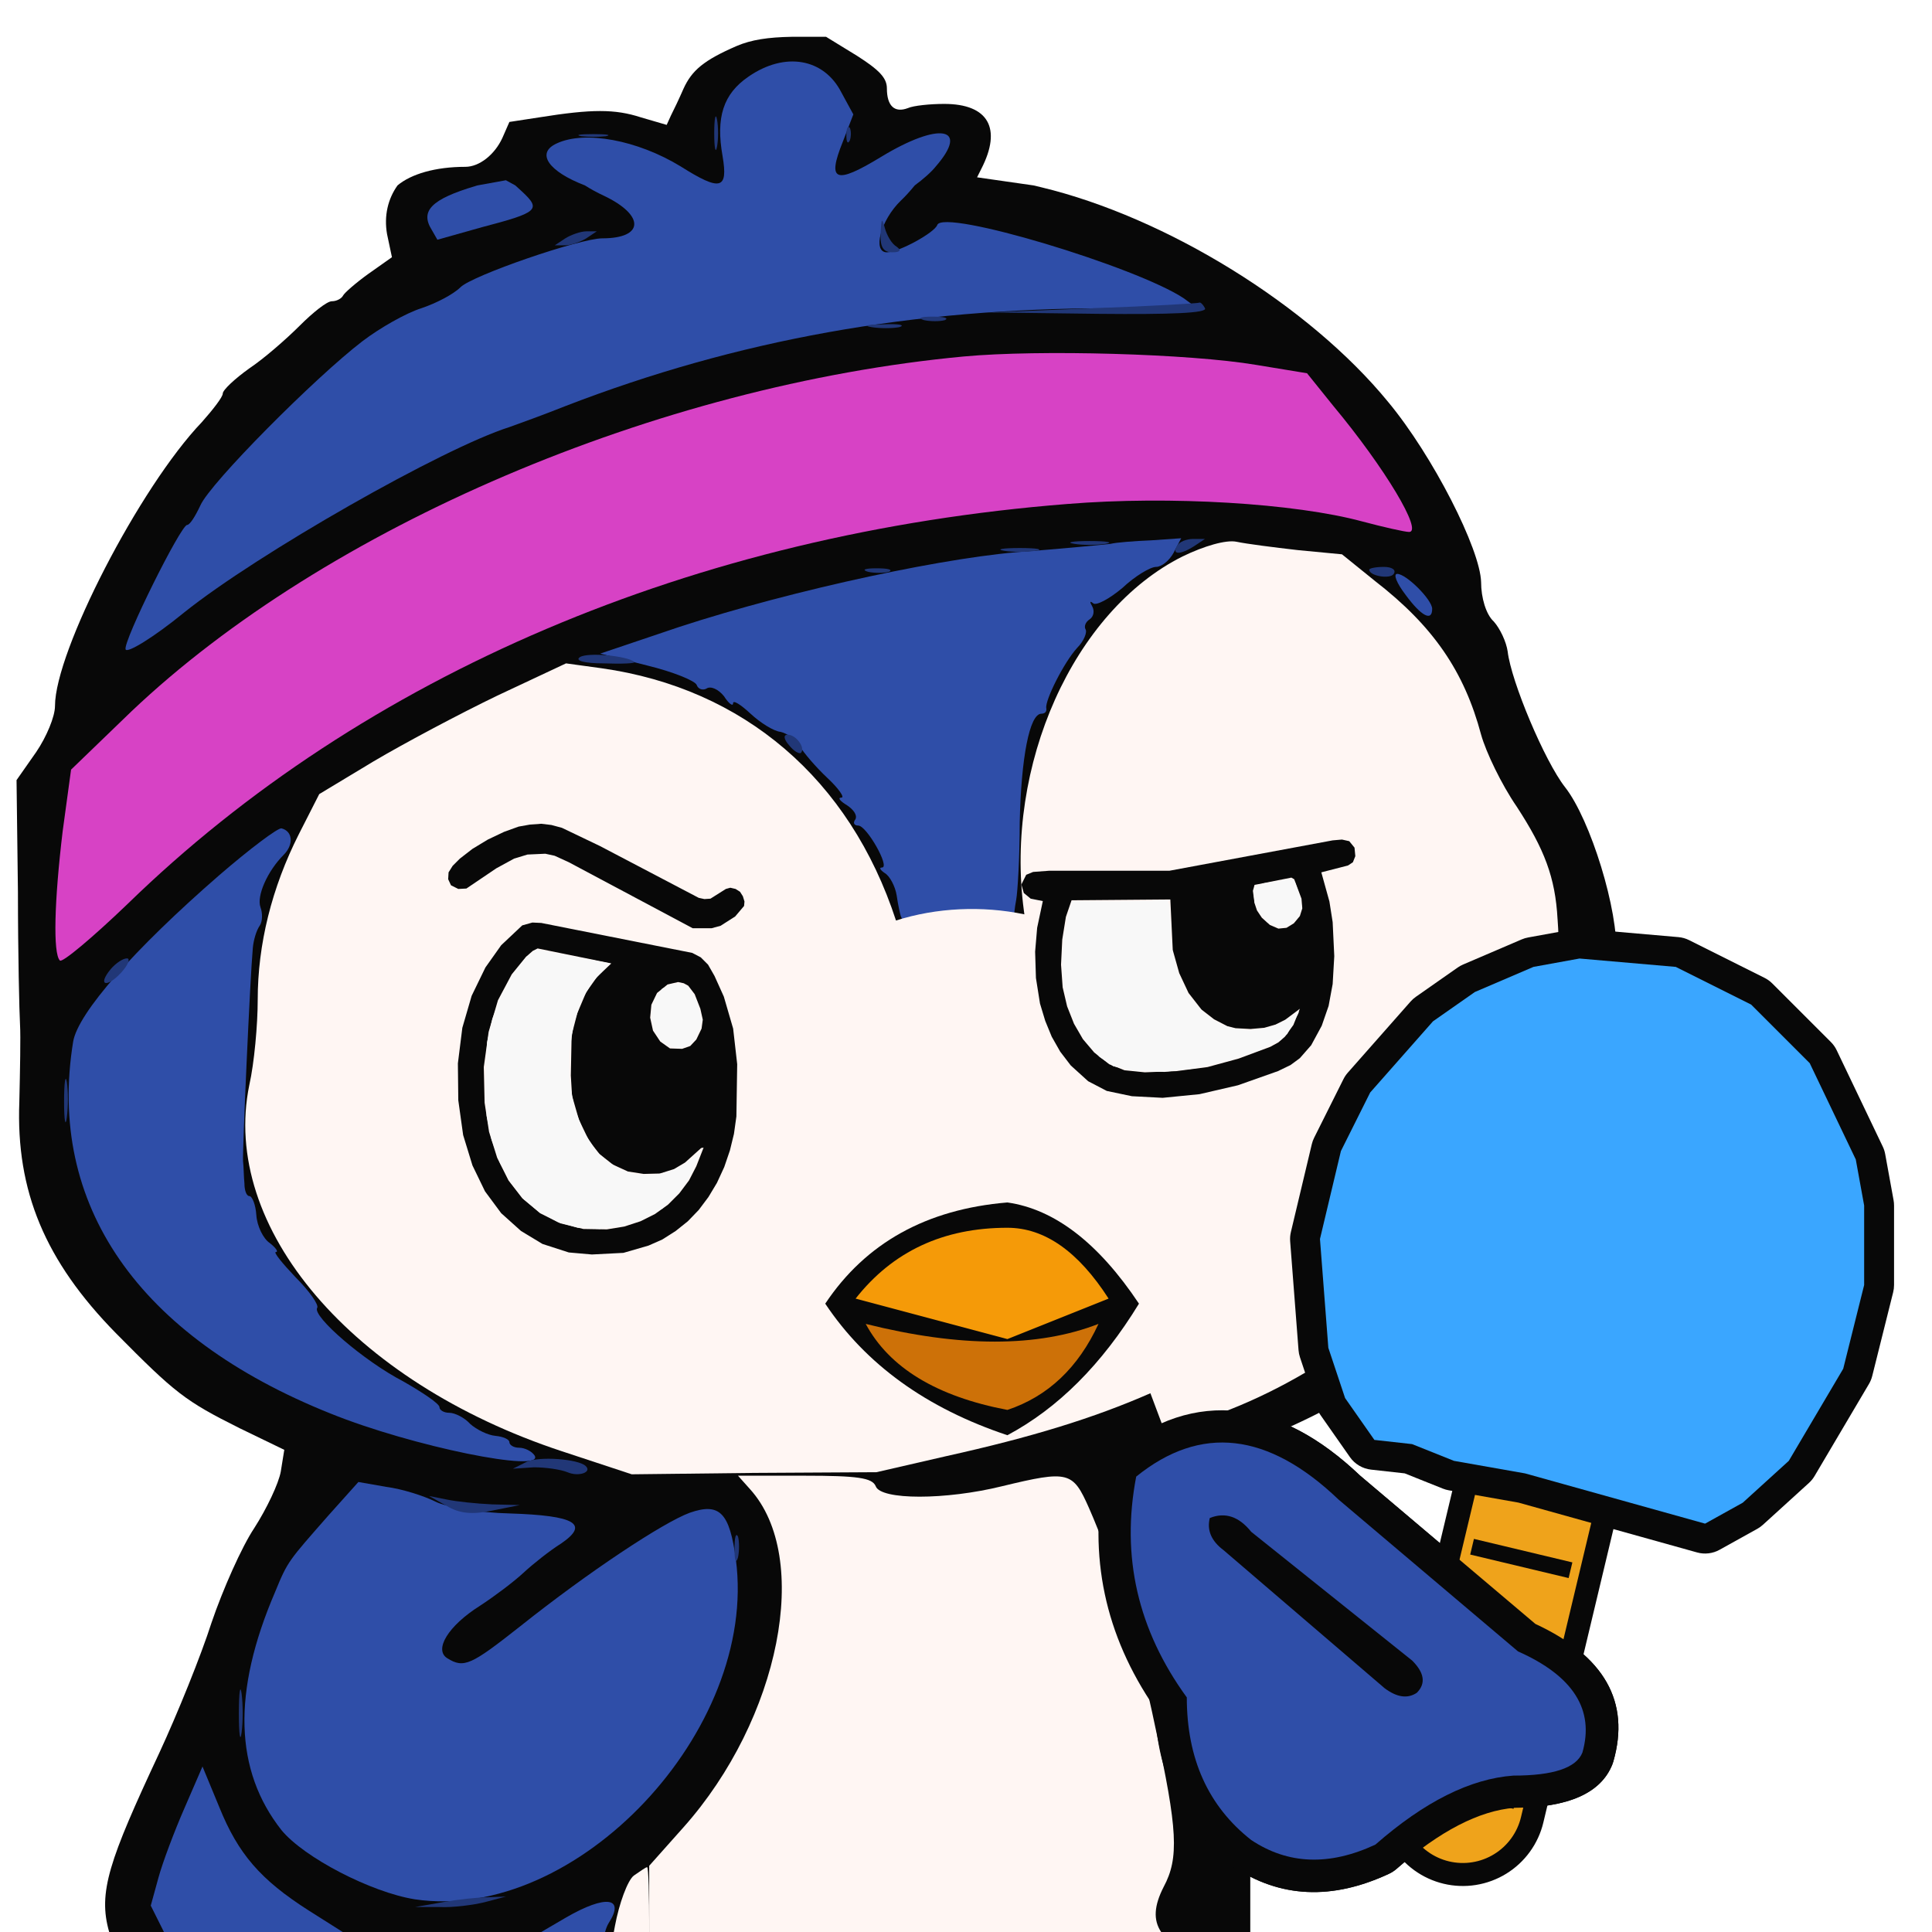
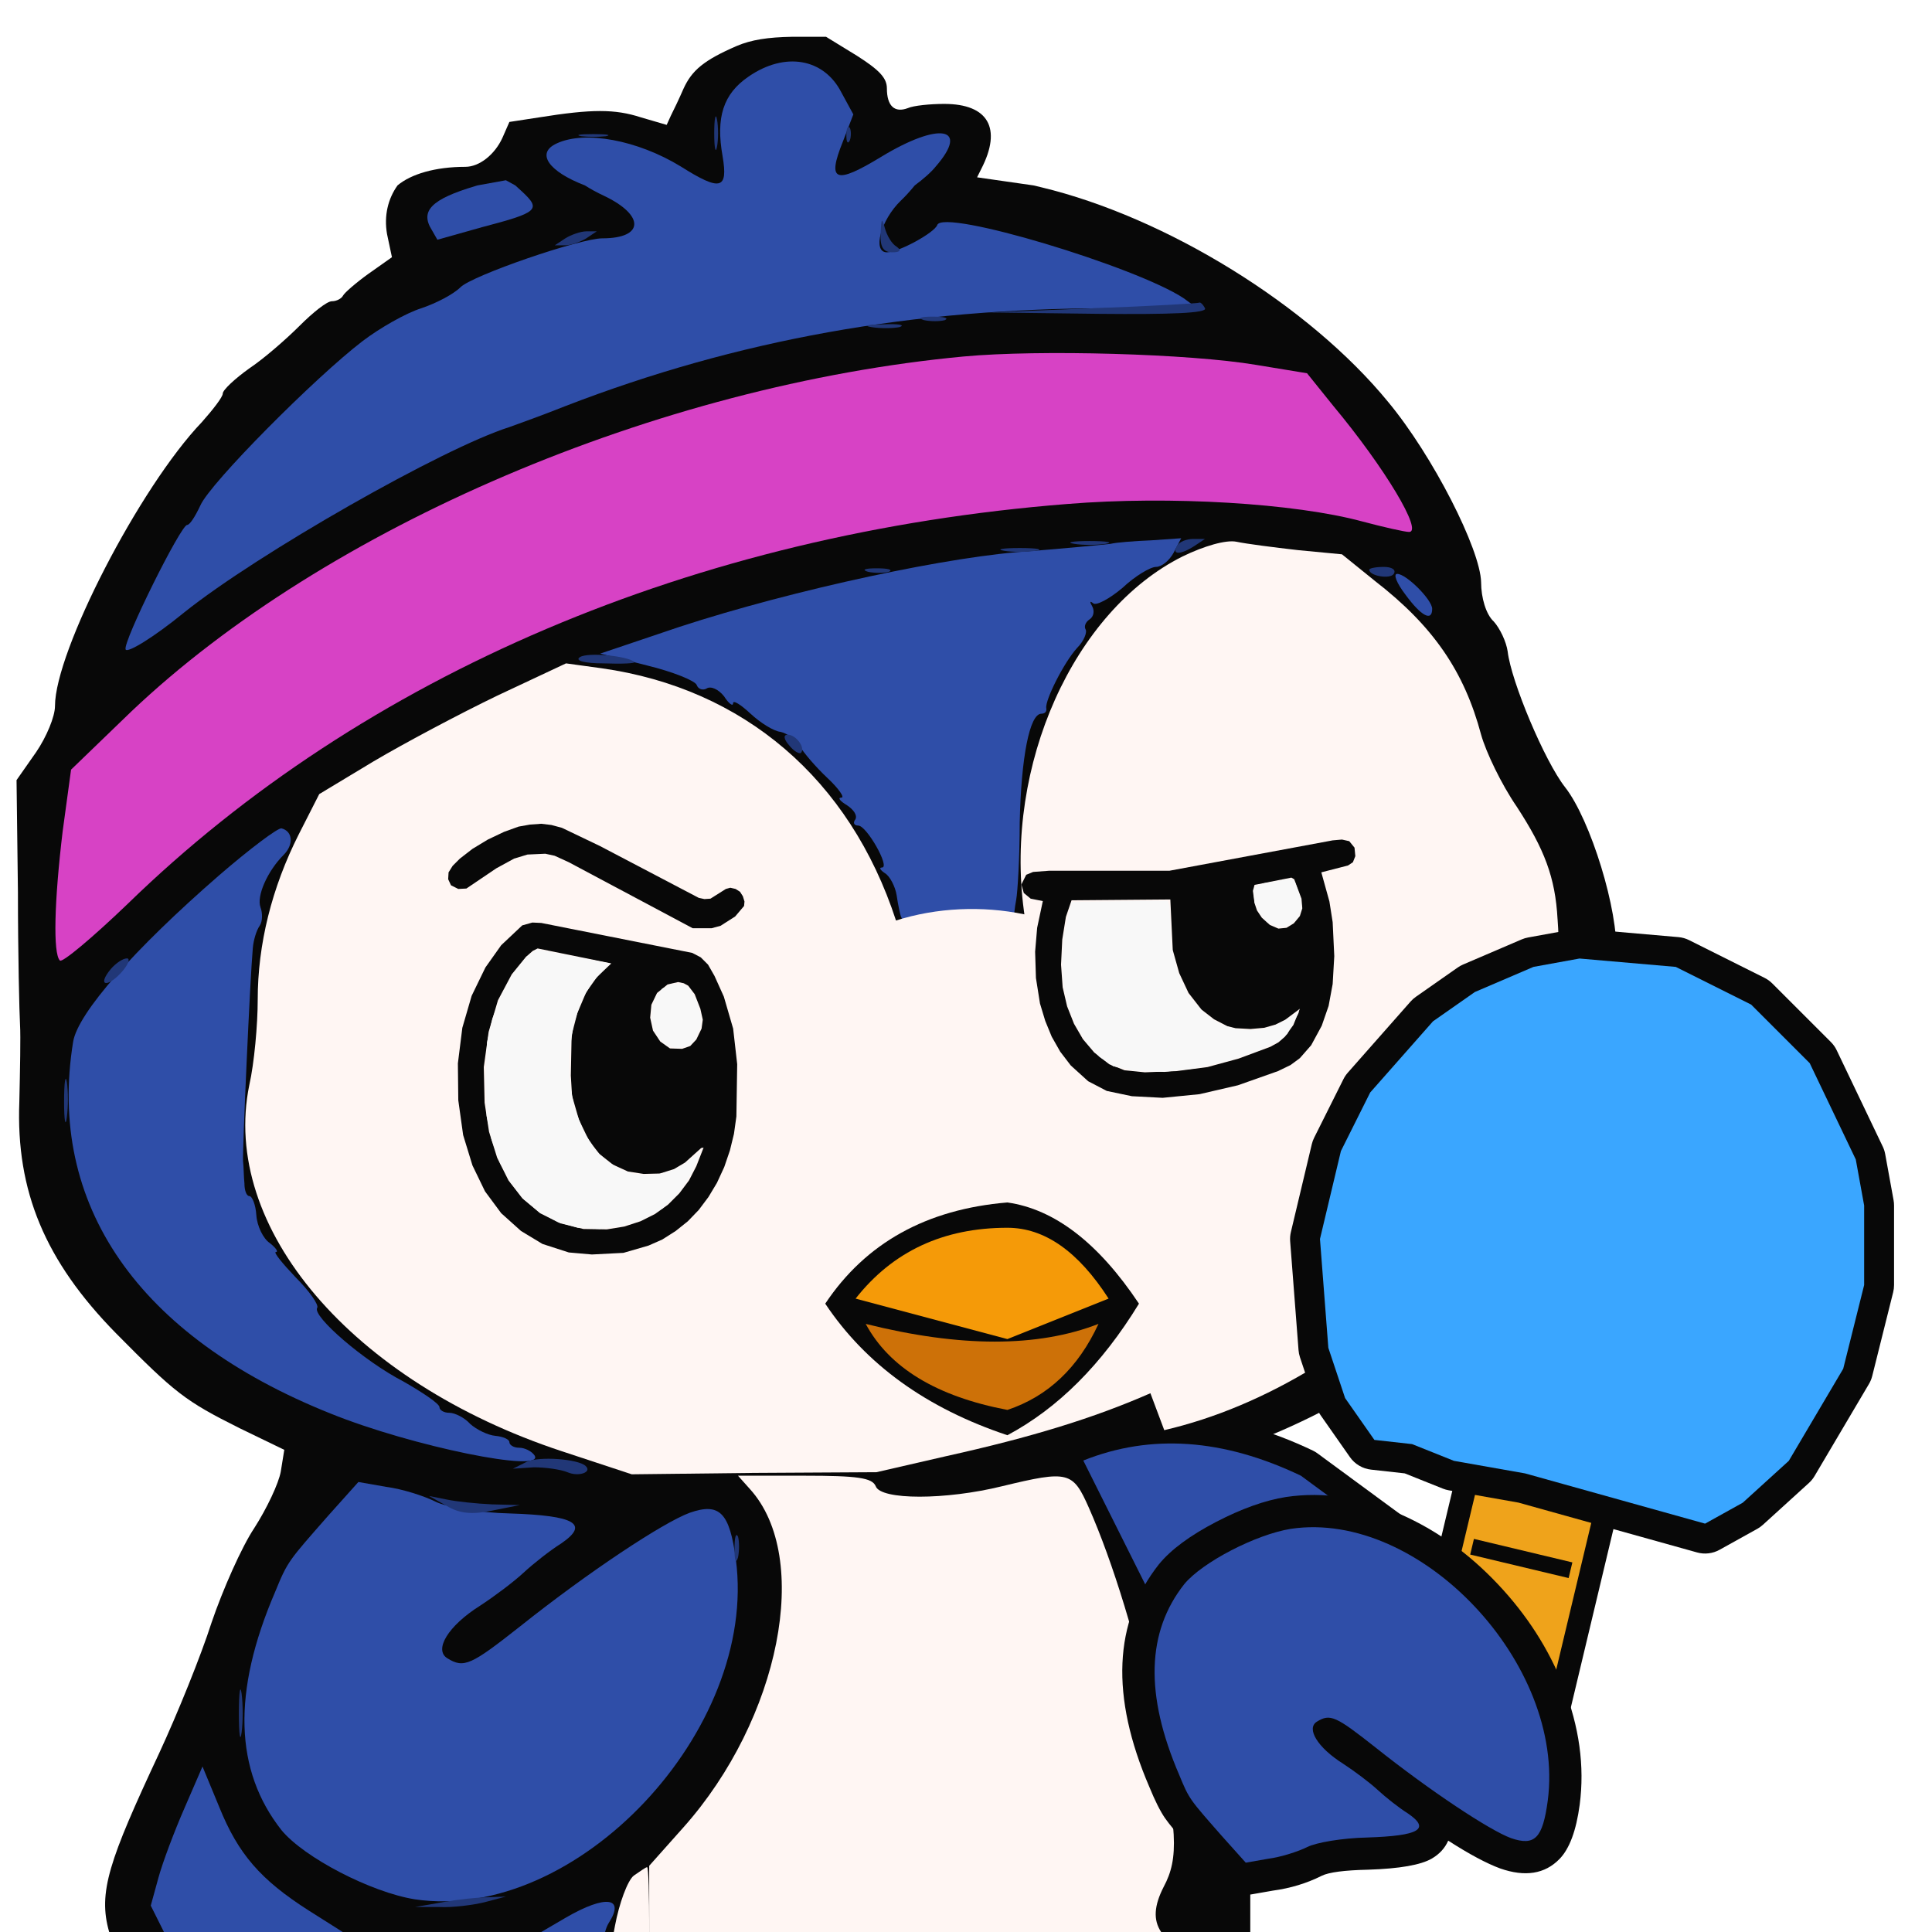
<svg xmlns="http://www.w3.org/2000/svg" viewBox="0 0 420 420" aria-hidden="true" class="sthings" data-character="pip">
  <g data-pip-part="body">
    <path fill="#080808" fill-rule="evenodd" d="M160.128 10.006C163.32 8.638 166.967 8.091 172.135 8H179.58L186.267 12.103C191.13 15.203 192.802 16.936 192.802 19.215C192.802 23.045 194.474 24.595 197.362 23.501C198.577 22.954 202.225 22.589 205.264 22.589C214.839 22.589 217.878 27.878 213.32 36.723L212.408 38.547L224.663 40.305L226.389 40.718C253.592 47.253 284.595 66.401 301.767 87.373C311.495 99.076 321.828 119.44 321.98 126.582C321.98 129.926 323.045 133.573 324.716 135.093C326.084 136.613 327.451 139.501 327.755 141.628C328.515 148.163 335.81 165.488 340.217 171.11C345.764 178.157 351.902 198.068 351.339 207.505H271.8V420.0H23.735C21.258 411.385 23.707 404.441 34.598 381.139C38.549 372.628 43.716 359.863 45.996 352.719C48.427 345.577 52.53 336.306 55.266 332.203C58.002 327.947 60.586 322.477 61.041 319.893L61.801 315.182L52.075 310.471C40.221 304.544 38.093 302.872 25.176 289.803C9.826 274.15 3.443 258.952 4.203 239.5C4.355 232.813 4.508 225.214 4.355 222.782C4.203 220.198 3.899 207.281 3.899 193.907L3.596 169.591L7.851 163.513C10.13 160.169 11.954 155.762 11.954 153.482C11.954 141.628 30.342 105.915 43.868 91.781C46.3 89.045 48.427 86.309 48.427 85.55C48.427 84.79 51.011 82.358 54.202 80.079C57.395 77.951 62.258 73.696 65.145 70.808C68.033 67.921 71.072 65.49 72.136 65.49C73.199 65.49 74.263 64.881 74.567 64.273C74.871 63.666 77.302 61.538 80.038 59.563L85.205 55.915L84.141 50.9C83.444 46.908 84.333 43.233 86.42 40.305C89.34 37.848 94.605 36.267 101.162 36.267C104.202 36.267 107.546 33.623 109.217 29.975L110.737 26.51L117.272 25.507C128.67 23.684 133.685 23.684 139.308 25.507L144.93 27.149L145.842 25.142C146.451 23.957 147.666 21.404 148.578 19.306C150.402 15.294 152.986 13.106 160.128 10.006Z" />
    <path fill="#080808" fill-rule="evenodd" d="M326.8 192.105 351.338 207.505Q350.89 221.805 349.9 238.305Q347.7 269.105 314.7 288.905Q286.1 312.005 252.0 319.705L248.7 305.405Q290.5 294.405 308.1 271.305Q331.2 246.005 326.8 219.605Z" />
    <path fill="#2f4ea8" fill-rule="evenodd" d="M162.712 16.662C170.614 11.191 179.125 12.65 182.924 20.127L185.508 24.869L183.228 30.796C179.733 39.458 181.557 40.188 191.587 34.079C204.201 26.419 210.887 27.605 203.44 36.175C202.47 37.399 200.691 38.958 198.86 40.305C197.826 41.573 196.774 42.727 195.842 43.605C191.435 47.86 189.611 54.851 192.802 54.851C195.386 54.851 203.137 50.596 203.745 48.925C204.961 45.277 247.21 58.043 257.391 64.881L260.279 67.009H241.13C198.426 67.009 160.28 73.847 122.895 88.285C118.336 90.109 112.864 92.084 110.737 92.844C96.299 97.404 56.026 120.352 40.07 133.118C33.383 138.589 27.608 142.084 27.303 141.172C26.696 139.501 39.31 114.121 40.677 114.121C41.285 114.121 42.501 112.145 43.564 109.866C45.692 105.003 68.488 82.054 78.823 74.152C82.622 71.265 88.245 68.072 91.588 67.009C94.779 65.945 98.579 63.969 100.099 62.45C102.683 59.866 126.086 51.812 130.949 51.812C140.067 51.812 140.22 46.796 131.253 42.541C129.771 41.852 128.4 41.1 127.153 40.305C119.322 37.308 116.352 33.284 121.071 31.161C127.15 28.334 138.548 30.431 147.971 36.175C156.633 41.647 158.304 41.191 157.089 33.988C155.57 25.507 157.24 20.401 162.712 16.662Z" />
    <path fill="#2f4ea8" fill-rule="evenodd" d="M112.022 40.305 113.473 41.629C117.727 45.581 116.967 46.189 104.81 49.38L95.084 52.116L93.867 49.988C91.285 45.884 93.716 43.301 103.442 40.414L103.802 40.305L109.977 39.185Z" />
    <path fill="#2f4ea8" fill-rule="evenodd" d="M241.435 118.225C242.65 117.92 246.601 117.616 250.249 117.465L256.784 117.008L255.112 120.2C254.2 121.871 252.528 123.24 251.312 123.24C250.097 123.24 246.753 125.215 244.017 127.798C241.13 130.23 238.242 131.75 237.635 131.142C236.875 130.534 236.875 130.838 237.483 131.902C237.939 132.814 237.787 134.029 236.875 134.638C235.963 135.245 235.66 136.157 235.963 136.765C236.42 137.372 235.66 139.348 234.139 140.868C231.252 144.059 227.149 152.266 227.452 153.938C227.604 154.697 227.149 155.154 226.389 155.154C223.805 155.154 221.982 164.728 221.677 178.862C221.677 186.46 221.222 193.907 220.917 195.579C220.614 197.098 220.31 199.682 220.31 201.05C220.158 202.873 218.942 203.785 216.359 203.785C214.23 203.785 210.127 204.85 207.088 206.065C201.313 208.496 197.058 207.737 198.426 204.393C198.882 203.178 198.426 202.266 197.514 202.266C196.602 202.266 195.995 201.809 195.995 201.05C196.146 200.442 196.146 199.682 195.842 199.226C195.69 198.77 195.235 196.794 194.93 194.667C194.626 192.691 193.411 190.412 192.347 189.804C191.435 189.196 190.979 188.588 191.739 188.588C193.562 188.588 188.396 179.469 186.572 179.469C185.66 179.469 185.355 178.862 185.964 178.102C186.42 177.19 185.508 175.975 184.14 175.063C182.621 174.151 182.012 173.391 182.924 173.391C183.685 173.391 182.316 171.415 179.885 169.135C177.301 166.704 174.717 163.665 173.805 162.144C173.046 160.777 171.071 159.409 169.702 159.105C168.183 158.953 165.296 157.129 163.167 155.154C161.04 153.178 159.368 152.115 159.368 152.875C159.368 153.634 158.457 153.026 157.392 151.354C156.177 149.834 154.505 149.075 153.593 149.682C152.834 150.139 151.77 149.834 151.465 148.922C151.162 148.01 146.299 146.035 140.676 144.668L130.493 142.084L143.108 137.829C166.663 129.622 201.921 121.719 220.917 120.047C230.948 119.288 240.218 118.376 241.435 118.225Z" />
    <path fill="#2f4ea8" fill-rule="evenodd" d="M305.567 129.318C303.591 126.734 302.832 124.759 303.743 124.759C305.72 124.759 311.342 130.382 311.342 132.357C311.342 135.245 308.911 133.878 305.567 129.318Z" />
    <path fill="#2f4ea8" fill-rule="evenodd" d="M47.667 190.259C54.354 184.484 60.434 179.926 61.193 180.078C63.625 180.685 63.929 183.572 61.649 185.853C58.154 189.347 55.723 194.819 56.634 197.251C57.09 198.466 57.09 200.29 56.483 201.202C55.723 202.266 55.114 204.393 54.963 206.065C54.354 212.752 52.683 250.29 52.835 252.417C52.987 253.632 52.987 255.913 53.139 257.28C53.139 258.8 53.595 260.016 54.202 260.016C54.811 260.016 55.571 261.84 55.723 264.119C55.874 266.551 57.242 269.285 58.61 270.197C59.977 271.262 60.586 272.173 59.977 272.173C59.37 272.173 61.346 274.605 64.233 277.644C67.273 280.684 69.4 283.723 68.945 284.331C67.88 286.155 79.126 295.881 87.637 300.289C91.892 302.72 95.539 305.152 95.539 305.912C95.539 306.519 96.451 307.128 97.667 307.128C98.883 307.128 101.011 308.191 102.226 309.559C103.595 310.775 106.026 311.991 107.698 312.143C109.37 312.294 110.737 312.903 110.737 313.51C110.737 314.118 111.649 314.726 112.864 314.726C114.08 314.726 115.6 315.485 116.208 316.397C118.639 320.35 89.461 314.422 71.832 307.279C30.039 290.563 10.13 261.84 15.905 226.429C16.97 220.198 29.127 206.369 47.667 190.259Z" />
-     <path fill="#080808" fill-rule="evenodd" d="M242.596 315.559Q255.376 305.214 269.291 306.794Q282.555 308.302 295.681 320.791L333.781 353.028Q356.288 363.474 350.73 382.923Q350.633 383.267 350.5 383.6Q346.768 392.928 329.273 392.999Q317.704 393.935 303.61 406.268Q302.861 406.923 301.96 407.343Q283.393 416.008 268.117 405.824Q267.889 405.673 267.675 405.504Q251.822 393.048 251.041 371.281Q234.761 347.577 240.126 319.678Q240.36 318.462 240.997 317.401Q241.634 316.338 242.596 315.559Z" />
-     <path fill="#2f4ea8" fill-rule="evenodd" d="M247.001 321Q268 304 291 326L330 359Q348 367 344 381Q342 386 329.0 386Q315 387 299 401.001Q284 408 272 400Q258 389 258 369Q242 347 247.001 321Z" />
+     <path fill="#080808" fill-rule="evenodd" d="M233.253 311.887Q257.717 302.103 285.41 315.347Q285.925 315.593 286.384 315.931L323.784 343.431Q324.264 343.784 324.666 344.224Q325.067 344.664 325.377 345.173Q325.685 345.684 325.888 346.244Q326.091 346.804 326.181 347.393Q326.271 347.982 326.243 348.577Q326.217 349.172 326.075 349.75Q325.932 350.329 325.68 350.869Q325.427 351.409 325.074 351.889Q324.857 352.185 324.605 352.452Q306.216 371.991 283.164 381.295Q274.377 385.931 266.662 381.644Q260.033 377.961 255.407 367.569L244.585 349.173Q244.48 348.995 244.389 348.811L230.089 320.211Q229.822 319.678 229.665 319.103Q229.507 318.528 229.465 317.934Q229.423 317.339 229.497 316.748Q229.572 316.158 229.76 315.592Q229.949 315.027 230.244 314.509Q230.539 313.992 230.93 313.541Q231.32 313.091 231.791 312.726Q232.262 312.36 232.794 312.094Q233.02 311.981 233.253 311.887Z" />
+     <path fill="#2f4ea8" fill-rule="evenodd" d="M235.5 317.505Q257.5 308.705 282.8 320.805L320.2 348.305Q302.6 367.005 280.6 375.805Q276.341 378.128 272.627 377.453Q265.79 376.21 260.8 364.805L249.8 346.105Z" />
    <path fill="#2f4ea8" fill-rule="evenodd" d="M71.376 329.468 77.911 322.172 83.989 323.237C87.485 323.693 92.196 325.213 94.627 326.428C97.059 327.644 104.05 328.859 110.889 329.012C125.023 329.468 128.214 331.291 121.983 335.546C119.551 337.066 115.904 339.954 113.776 341.929C111.649 343.905 107.393 347.096 104.354 349.072C97.363 353.479 94.324 358.646 97.211 360.47C100.859 362.75 102.378 361.99 113.168 353.479C128.062 341.626 144.171 330.988 149.946 328.859C156.48 326.58 158.609 328.859 159.976 339.042C164.839 376.123 125.326 418.068 90.221 412.901C80.646 411.381 66.057 403.782 61.193 397.856C51.011 384.938 50.403 367.917 59.826 346.032C62.561 339.346 62.713 339.346 71.376 329.468Z" />
    <path fill="#2f4ea8" fill-rule="evenodd" d="M40.07 393.144 44.021 384.026 47.667 392.841C51.771 403.022 56.634 408.646 67.121 415.332L74.498 420.0H35.64L32.774 414.269L34.446 408.19C35.358 404.846 37.941 398.007 40.07 393.144Z" />
    <path fill="#2f4ea8" fill-rule="evenodd" d="M123.047 416.853C131.71 411.838 135.964 412.445 132.317 418.068C131.991 418.611 131.724 419.29 131.542 420.0H117.666Z" />
    <path fill="#213777" fill-rule="evenodd" d="M155.265 28.972C155.265 25.689 155.57 24.413 155.873 25.963C156.177 27.605 156.177 30.34 155.873 31.89C155.57 33.531 155.265 32.255 155.265 28.972Z" />
    <path fill="#213777" fill-rule="evenodd" d="M183.988 29.428C183.988 27.878 184.292 27.24 184.748 27.787C185.052 28.425 185.052 29.701 184.748 30.523C184.292 31.434 183.988 30.887 183.988 29.428Z" />
    <path fill="#213777" fill-rule="evenodd" d="M126.39 29.61C124.871 29.337 126.086 29.154 128.974 29.154C131.861 29.154 133.077 29.337 131.71 29.61C130.189 29.793 127.758 29.793 126.39 29.61Z" />
    <path fill="#213777" fill-rule="evenodd" d="M191.435 50.596C191.587 47.404 191.739 47.253 192.347 49.532C192.802 51.204 193.866 53.028 194.93 53.635C195.995 54.395 195.69 54.851 194.018 54.851C192.042 54.851 191.283 53.788 191.435 50.596Z" />
    <path fill="#213777" fill-rule="evenodd" d="M122.895 51.812C124.111 51.052 126.238 50.292 127.454 50.292H129.734L127.454 51.812C126.238 52.571 124.111 53.331 122.895 53.331H120.615Z" />
    <path fill="#213777" fill-rule="evenodd" d="M237.635 67.009C250.249 66.553 260.583 65.945 260.735 65.793C260.887 65.641 261.495 66.097 261.951 67.009C262.559 68.072 254.504 68.377 238.851 68.225L214.839 67.921Z" />
    <path fill="#213777" fill-rule="evenodd" d="M200.858 69.593C199.337 69.137 200.249 68.832 202.68 68.832C205.264 68.832 206.328 69.137 205.416 69.593C204.352 69.896 202.225 69.896 200.858 69.593Z" />
    <path fill="#213777" fill-rule="evenodd" d="M189.46 71.113C187.484 70.808 188.699 70.504 192.042 70.504C195.386 70.353 196.905 70.656 195.538 71.113C194.018 71.416 191.283 71.416 189.46 71.113Z" />
    <path fill="#213777" fill-rule="evenodd" d="M233.532 118.225C231.555 117.92 233.076 117.616 236.875 117.616C240.674 117.616 242.195 117.92 240.371 118.225C238.395 118.528 235.355 118.528 233.532 118.225Z" />
    <path fill="#213777" fill-rule="evenodd" d="M255.872 118.68C256.327 117.768 257.999 117.16 259.367 117.16H261.951L259.671 118.68C256.632 120.656 254.655 120.656 255.872 118.68Z" />
    <path fill="#213777" fill-rule="evenodd" d="M218.335 119.744C216.359 119.44 217.878 119.135 221.677 119.135C225.477 119.135 226.997 119.44 225.173 119.744C223.198 120.047 220.158 120.047 218.335 119.744Z" />
    <path fill="#213777" fill-rule="evenodd" d="M188.699 124.303C187.179 123.847 188.091 123.543 190.523 123.543C193.107 123.543 194.171 123.847 193.259 124.303C192.195 124.607 190.067 124.607 188.699 124.303Z" />
    <path fill="#213777" fill-rule="evenodd" d="M297.664 123.847C297.664 123.543 299.033 123.24 300.855 123.24C302.527 123.24 303.591 123.847 302.984 124.759C302.224 125.975 297.664 125.215 297.664 123.847Z" />
    <path fill="#213777" fill-rule="evenodd" d="M126.086 142.844C127.758 141.78 136.268 142.54 137.94 143.907C138.245 144.212 135.204 144.364 131.253 144.212C126.998 144.212 124.871 143.604 126.086 142.844Z" />
    <path fill="#213777" fill-rule="evenodd" d="M171.526 161.993C170.311 160.625 170.311 159.713 171.223 159.713C173.046 159.713 175.174 162.601 174.11 163.665C173.805 163.968 172.59 163.36 171.526 161.993Z" />
    <path fill="#213777" fill-rule="evenodd" d="M24.112 210.625C25.176 209.408 26.696 208.344 27.608 208.344C28.367 208.344 27.911 209.713 26.391 211.384C23.2 214.879 21.073 214.271 24.112 210.625Z" />
    <path fill="#213777" fill-rule="evenodd" d="M13.929 239.5C13.929 235.244 14.234 233.42 14.538 235.244C14.841 237.219 14.841 240.563 14.538 242.843C14.234 245.275 13.929 243.603 13.929 239.5Z" />
    <path fill="#213777" fill-rule="evenodd" d="M114.536 317.766C117.272 316.55 125.63 317.157 127.302 318.678C128.822 320.045 125.783 321.109 123.351 320.045C121.83 319.438 118.639 318.981 116.055 318.981L111.497 319.285Z" />
    <path fill="#213777" fill-rule="evenodd" d="M97.059 327.34 93.26 325.213 97.059 325.972C99.187 326.428 103.595 326.884 106.938 327.035L113.016 327.188L106.938 328.404C102.53 329.316 99.795 329.012 97.059 327.34Z" />
    <path fill="#213777" fill-rule="evenodd" d="M159.673 336.763C159.673 334.179 159.976 333.115 160.433 334.027C160.736 335.091 160.736 337.218 160.433 338.585C159.976 340.106 159.673 339.194 159.673 336.763Z" />
    <path fill="#213777" fill-rule="evenodd" d="M51.923 372.476C51.923 367.917 52.227 365.941 52.53 368.221C52.835 370.653 52.835 374.3 52.53 376.579C52.227 379.01 51.923 377.035 51.923 372.476Z" />
    <path fill="#213777" fill-rule="evenodd" d="M96.299 413.509C99.642 412.901 104.05 412.445 106.177 412.445L109.977 412.293L105.417 413.509C102.986 414.117 98.427 414.725 95.539 414.572H90.221Z" />
    <path fill="#fff6f3" fill-rule="evenodd" d="M257.087 120.959C261.799 118.68 266.51 117.313 268.789 117.768C270.917 118.225 276.845 118.984 282.163 119.592L291.737 120.504L298.88 126.279C311.646 136.157 318.333 146.035 321.98 159.713C323.045 163.513 326.388 170.503 329.73 175.366C335.733 184.57 338.107 190.73 338.598 199.805H338.603Q341.1 232.805 318.0 271.305Q286.1 303.205 253.1 310.905L250.089 302.878C237.848 308.255 224.218 312.453 205.721 316.55L190.523 320.045L163.927 320.197L137.333 320.501L122.135 315.485C76.542 300.441 47.82 266.854 54.202 235.852C55.266 231.141 56.026 222.782 56.026 217.31C56.026 205.305 59.066 192.995 64.992 181.293L69.4 172.631L81.254 165.488C87.941 161.537 99.947 155.154 108.153 151.203L123.047 144.212L130.798 145.276C161.639 149.638 184.737 169.343 194.781 200.112C203.601 197.304 213.52 196.856 222.69 198.768L222.589 198.01C218.335 166.4 233.379 132.814 257.087 120.959Z" />
    <path fill="#fff6f3" fill-rule="evenodd" d="M137.788 407.734C139.155 406.822 140.372 405.91 140.676 405.91C140.979 405.91 141.132 411.99 141.132 419.588V420.0H133.439C133.518 419.573 133.6 419.132 133.685 418.676C134.597 413.813 136.421 408.797 137.788 407.734Z" />
    <path fill="#fff6f3" fill-rule="evenodd" d="M163.016 323.693 160.433 320.805H174.87C186.42 320.805 189.611 321.26 190.371 323.084C191.435 326.125 205.568 326.125 217.878 323.084C232.315 319.59 233.227 319.893 236.723 327.796C241.89 339.497 247.361 357.127 251.161 375.516C256.024 397.704 256.327 403.934 252.984 410.166C250.873 414.284 250.668 417.375 252.423 420.0H141.132V405.606L148.578 397.247C169.551 373.692 176.541 338.585 163.016 323.693Z" />
    <path fill="#d742c5" fill-rule="evenodd" d="M209.52 77.495C225.933 75.976 258.608 76.888 273.045 79.319L284.139 81.143L289.762 88.133C301.16 101.81 309.366 115.641 306.327 115.641C305.415 115.641 300.704 114.577 296.145 113.36C281.555 109.409 254.352 107.738 232.012 109.562C151.162 115.944 78.974 146.643 27.76 196.491C20.161 203.785 13.474 209.408 13.017 208.801C11.498 207.281 11.802 195.882 13.626 180.685L15.449 167.312L28.52 154.697C70.767 114.577 142.955 83.726 209.52 77.495Z" />
  </g>
  <g class="sthings-face" data-face="skeptical">
    <g data-pip-part="eye-0">
      <path fill="#080808" fill-rule="evenodd" d="M113.532 201.169 115.732 200.553 117.668 200.641 150.492 207.153 152.34 208.121 153.924 209.705 155.332 212.169 157.356 216.657 159.38 223.609 160.26 231.353 160.084 242.705 159.556 246.489 158.676 250.097 157.444 253.705 155.86 257.137 154.012 260.217 151.9 263.033 149.524 265.497 146.884 267.609 143.98 269.457 140.988 270.777 135.532 272.361 128.668 272.713 123.652 272.273 117.932 270.425 113.268 267.609 108.956 263.737 105.436 258.985 102.708 253.353 100.684 246.753 99.628 239.185 99.54 231.177 100.508 223.433 102.532 216.481 105.524 210.321 108.956 205.481 113.532 201.169ZM116.876 206.185 115.82 206.713 114.324 208.033 111.244 211.817 108.252 217.449 106.228 224.313 105.172 231.969 105.348 239.713 106.316 246.049 108.076 251.681 110.54 256.609 113.532 260.481 117.404 263.737 121.804 265.937 126.82 267.169 131.924 267.257 135.708 266.641 139.228 265.497 142.396 263.913 145.212 261.889 147.676 259.425 149.788 256.609 151.372 253.529 152.956 249.481 152.428 249.569 148.908 252.737 146.532 254.145 143.452 255.113 139.932 255.201 136.5 254.673 133.244 253.177 130.34 250.889 128.052 247.985 125.852 243.409 124.356 238.217 124.092 233.817 124.268 225.017 125.5 220.265 127.436 215.689 129.812 212.345 132.892 209.441 116.876 206.185ZM112.74 179.697 115.204 179.257 117.668 179.081 119.868 179.345 122.156 179.961 130.428 183.921 151.9 195.185 153.132 195.449 154.452 195.361 157.796 193.249 158.764 192.985 159.908 193.249 160.876 193.865 161.492 194.833 161.844 195.977 161.756 196.945 159.82 199.233 156.652 201.257 154.716 201.785H150.58L123.652 187.441L120.572 186.033L118.548 185.593L114.676 185.769L111.772 186.649L107.9 188.761L101.388 193.161L99.628 193.249L98.044 192.457L97.428 191.137L97.516 189.641L98.396 188.233L99.98 186.649L102.708 184.537L106.052 182.513L109.572 180.841L112.74 179.697ZM149.612 214.281 148.644 213.753 147.412 213.489 145.124 214.017 142.836 215.865 141.604 218.417 141.34 221.233 141.956 224.049 143.54 226.425 145.652 227.921 148.292 228.009 150.052 227.393 151.372 225.985 152.516 223.609 152.78 221.673 152.252 219.297 151.02 216.129 149.612 214.281Z" />
      <path fill="#f8f8f8" fill-rule="evenodd" d="M114.5 207.945 116.7 206.361 132.628 209.441 128.844 213.401 126.38 217.537 124.708 222.641 123.74 228.977 123.828 235.225 124.884 240.857 126.908 246.049 129.724 250.361 132.188 252.561 134.916 254.233 137.82 255.201 140.9 255.465 143.892 255.113 146.62 254.233 148.908 252.913 152.34 250.273 150.228 255.289 147.5 259.425 144.068 262.681 139.756 265.145 135.356 266.553 130.34 267.169 125.588 266.905 121.276 265.673 117.316 263.561 113.884 260.745 110.98 257.049 108.692 252.825 106.844 247.721 105.788 242.617 105.524 234.433 105.876 226.601 107.02 221.497 109.044 216.129 111.684 211.465 114.5 207.945ZM143.98 214.897 146.268 213.841 148.644 214.017 150.14 215.161 151.548 217.801 152.428 220.881 152.34 223.257 151.196 225.897 150.14 227.041 149.084 227.569 146.972 227.833 145.036 227.393 143.276 225.897 142.132 223.873 141.604 221.409 141.78 218.945 142.572 216.657 143.98 214.897Z" />
    </g>
    <g data-pip-part="eye-1">
      <path fill="#080808" fill-rule="evenodd" d="M289.708 182.689 291.732 182.513 293.316 182.865 294.46 184.273 294.636 186.121 294.108 187.441 293.052 188.145 287.244 189.641 289.004 195.977 289.708 200.465 290.06 207.857 289.708 213.929 288.828 218.681 287.332 222.993 285.044 227.217 282.58 230.033 280.556 231.529 277.828 232.849 269.116 235.929 260.756 237.865 252.748 238.657 246.06 238.305 240.604 237.161 236.556 235.049 232.772 231.617 230.484 228.625 228.636 225.369 227.228 221.937 226.084 218.153 225.204 212.609 225.028 206.889 225.468 201.697 226.7 195.889 224.06 195.361 222.564 194.129 222.036 192.281 223.092 190.169 224.588 189.553 228.108 189.289H254.244L289.708 182.689ZM254.42 195.537 232.948 195.713 231.716 199.321 230.924 204.249 230.66 209.705 231.012 214.633 231.98 218.769 233.476 222.553 235.412 225.897 237.876 228.801 241.132 231.353 244.476 232.673 248.876 233.113 255.74 232.849 262.516 231.969 269.292 230.121 276.156 227.569 277.916 226.601 279.324 225.369 281.172 222.817 282.58 219.297 279.412 221.673 277.3 222.729 274.836 223.433 271.844 223.697 268.588 223.521 266.828 223.081 263.924 221.585 261.196 219.473 258.38 215.865 256.356 211.553 254.948 206.537 254.42 195.537ZM281.348 191.137 280.732 190.785 272.724 192.369 272.372 193.689 272.724 196.329 273.252 197.913 274.308 199.497 276.068 201.081 277.916 201.873 279.676 201.697 281.26 200.729 282.58 199.145 283.108 197.473 282.932 195.361 281.348 191.137Z" />
      <path fill="#f8f8f8" fill-rule="evenodd" d="M232.948 196.065 253.892 195.801 254.244 196.945 254.596 205.393 255.828 210.761 258.204 216.129 259.876 218.241 262.076 220.441 264.364 222.113 266.476 223.081 269.116 223.785 271.756 223.961 274.132 223.785 276.508 223.169 279.06 222.025 282.404 219.825 282.228 220.353 279.852 224.753 278.444 226.073 273.78 228.361 267.356 230.561 259.964 232.233 253.1 233.025 246.852 232.849 242.012 231.793 239.02 229.769 236.204 226.689 233.828 222.817 232.068 218.417 231.188 214.017 230.836 208.825 231.276 203.193 232.948 196.065ZM274.748 192.017 280.028 191.137 280.996 191.225 281.524 191.753 282.668 195.009 283.02 197.297 282.316 199.321 280.732 200.905 279.236 201.521 277.212 201.345 275.452 200.465 273.956 198.793 272.724 196.153 272.46 193.425 272.988 192.633 274.748 192.017Z" />
    </g>
    <g data-pip-part="beak">
      <path fill="#080808" fill-rule="evenodd" d="M179.4 283.405Q192.6 263.605 219.0 261.405Q234.4 263.605 247.6 283.405Q235.5 303.205 219.0 312.005Q192.6 303.205 179.4 283.405Z" />
      <path fill="#cd7108" fill-rule="evenodd" d="M188.2 287.805Q219.0 295.505 238.8 287.805Q232.2 302.105 219.0 306.505Q195.9 302.105 188.2 287.805Z" />
      <path fill="#f59a08" fill-rule="evenodd" d="M186.0 282.305Q198.1 266.905 219.0 266.905Q231.1 266.905 241.0 282.305L219.0 291.105L186.0 282.305Z" />
    </g>
  </g>
  <g data-pip-part="racket">
-     <path fill="#080808" fill-rule="evenodd" d="M353.666 320.181 335.516 396.181Q335.312 397.042 335.023 397.878Q334.734 398.713 334.365 399.517Q333.996 400.32 333.55 401.083Q333.103 401.846 332.584 402.563Q332.066 403.279 331.478 403.941Q330.892 404.602 330.244 405.203Q329.595 405.804 328.89 406.339Q328.186 406.873 327.433 407.337Q326.679 407.799 325.884 408.186Q325.088 408.573 324.259 408.88Q323.431 409.187 322.575 409.411Q321.719 409.636 320.846 409.775Q319.973 409.915 319.09 409.968Q318.208 410.021 317.324 409.986Q316.441 409.953 315.565 409.834Q314.688 409.714 313.829 409.508Q312.969 409.302 312.133 409.014Q311.297 408.725 310.492 408.355Q309.69 407.987 308.926 407.54Q308.163 407.093 307.447 406.575Q306.73 406.056 306.068 405.47Q305.407 404.882 304.807 404.235Q304.205 403.586 303.67 402.882Q303.136 402.176 302.673 401.424Q302.211 400.671 301.823 399.874Q301.436 399.08 301.129 398.251Q300.822 397.421 300.598 396.566Q300.374 395.711 300.234 394.837Q300.095 393.964 300.041 393.082Q299.989 392.198 300.023 391.315Q300.056 390.432 300.176 389.555Q300.297 388.679 300.501 387.819L318.651 311.819Q318.856 310.959 319.145 310.123Q319.433 309.287 319.803 308.484Q320.173 307.68 320.618 306.916Q321.065 306.153 321.584 305.437Q322.102 304.721 322.689 304.06Q323.276 303.399 323.924 302.797Q324.573 302.196 325.278 301.662Q325.982 301.127 326.735 300.664Q327.489 300.201 328.284 299.814Q329.078 299.428 329.908 299.12Q330.737 298.813 331.593 298.588Q332.447 298.364 333.321 298.225Q334.194 298.086 335.077 298.033Q335.96 297.979 336.843 298.013Q337.727 298.047 338.603 298.167Q339.48 298.287 340.339 298.493Q341.199 298.697 342.035 298.987Q342.871 299.275 343.675 299.644Q344.478 300.014 345.242 300.459Q346.005 300.906 346.721 301.425Q347.437 301.943 348.098 302.531Q348.76 303.117 349.361 303.766Q349.963 304.414 350.497 305.119Q351.032 305.823 351.495 306.577Q351.957 307.33 352.344 308.125Q352.731 308.921 353.038 309.75Q353.345 310.578 353.57 311.434Q353.794 312.29 353.934 313.162Q354.072 314.036 354.126 314.919Q354.179 315.801 354.145 316.686Q354.112 317.569 353.992 318.444Q353.871 319.321 353.666 320.181Z" />
-     <path fill="#efa31b" fill-rule="evenodd" d="M348.803 319.02 330.653 395.02Q330.505 395.641 330.297 396.244Q330.088 396.848 329.822 397.429Q329.554 398.009 329.233 398.56Q328.911 399.112 328.536 399.629Q328.161 400.146 327.737 400.623Q327.314 401.102 326.845 401.535Q326.376 401.97 325.868 402.356Q325.359 402.742 324.815 403.076Q324.271 403.411 323.697 403.69Q323.123 403.969 322.523 404.191Q321.925 404.413 321.307 404.574Q320.69 404.737 320.058 404.837Q319.428 404.939 318.79 404.977Q318.153 405.014 317.515 404.99Q316.876 404.966 316.243 404.879Q315.611 404.793 314.989 404.645Q314.369 404.496 313.765 404.287Q313.161 404.079 312.581 403.812Q312.001 403.546 311.45 403.224Q310.897 402.901 310.38 402.526Q309.863 402.151 309.386 401.728Q308.907 401.304 308.474 400.836Q308.04 400.367 307.653 399.859Q307.267 399.349 306.933 398.806Q306.599 398.262 306.319 397.687Q306.04 397.113 305.819 396.515Q305.596 395.915 305.435 395.297Q305.272 394.68 305.172 394.05Q305.071 393.418 305.033 392.781Q304.995 392.143 305.019 391.505Q305.043 390.867 305.13 390.235Q305.217 389.601 305.364 388.981L323.514 312.981Q323.663 312.359 323.871 311.755Q324.08 311.151 324.346 310.572Q324.613 309.991 324.935 309.44Q325.257 308.889 325.632 308.372Q326.007 307.855 326.43 307.376Q326.854 306.899 327.323 306.464Q327.791 306.03 328.299 305.644Q328.809 305.259 329.353 304.924Q329.897 304.59 330.471 304.311Q331.045 304.031 331.644 303.809Q332.243 303.587 332.861 303.425Q333.479 303.263 334.109 303.162Q334.74 303.062 335.378 303.023Q336.015 302.985 336.653 303.009Q337.292 303.033 337.924 303.12Q338.557 303.207 339.178 303.356Q339.799 303.504 340.403 303.712Q341.007 303.921 341.587 304.187Q342.167 304.455 342.718 304.777Q343.27 305.099 343.787 305.473Q344.304 305.848 344.782 306.272Q345.26 306.695 345.694 307.164Q346.128 307.633 346.514 308.142Q346.9 308.65 347.235 309.195Q347.569 309.738 347.849 310.312Q348.128 310.887 348.349 311.486Q348.571 312.084 348.733 312.702Q348.896 313.321 348.996 313.951Q349.097 314.581 349.135 315.219Q349.173 315.856 349.149 316.495Q349.125 317.133 349.038 317.766Q348.952 318.398 348.803 319.02Z" />
-     <path fill="#080808" fill-rule="evenodd" d="M341.819 339.652 320.421 334.543 319.608 337.947 341.007 343.057 341.819 339.652Z" />
-     <path fill="#080808" fill-rule="evenodd" d="M329.84 389.812 308.442 384.703 307.629 388.107 329.027 393.217 329.84 389.812Z" />
+     <path fill="#080808" fill-rule="evenodd" d="M353.666 320.181 340.294 376.179 305.277 367.821 318.651 311.819Q318.856 310.959 319.145 310.123Q319.433 309.287 319.803 308.484Q320.173 307.68 320.618 306.916Q321.065 306.153 321.584 305.437Q322.102 304.721 322.689 304.06Q323.276 303.399 323.924 302.797Q324.573 302.196 325.278 301.662Q325.982 301.127 326.735 300.664Q327.489 300.201 328.284 299.814Q329.078 299.428 329.908 299.12Q330.737 298.813 331.593 298.588Q332.447 298.364 333.321 298.225Q334.194 298.086 335.077 298.033Q335.96 297.979 336.843 298.013Q337.727 298.047 338.603 298.167Q339.48 298.287 340.339 298.493Q341.199 298.697 342.035 298.987Q342.871 299.275 343.675 299.644Q344.478 300.014 345.242 300.459Q346.005 300.906 346.721 301.425Q347.437 301.943 348.098 302.531Q348.76 303.117 349.361 303.766Q349.963 304.414 350.497 305.119Q351.032 305.823 351.495 306.577Q351.957 307.33 352.344 308.125Q352.731 308.921 353.038 309.75Q353.345 310.578 353.57 311.434Q353.794 312.29 353.934 313.162Q354.072 314.036 354.126 314.919Q354.179 315.801 354.145 316.686Q354.112 317.569 353.992 318.444Q353.871 319.321 353.666 320.181Z" />
+     <path fill="#efa31b" fill-rule="evenodd" d="M348.803 319.02 335.431 375.019 310.141 368.982 323.514 312.981Q323.663 312.359 323.871 311.755Q324.08 311.151 324.346 310.572Q324.613 309.991 324.935 309.44Q325.257 308.889 325.632 308.372Q326.007 307.855 326.43 307.376Q326.854 306.899 327.323 306.464Q327.791 306.03 328.299 305.644Q328.809 305.259 329.353 304.924Q329.897 304.59 330.471 304.311Q331.045 304.031 331.644 303.809Q332.243 303.587 332.861 303.425Q333.479 303.263 334.109 303.162Q334.74 303.062 335.378 303.023Q336.015 302.985 336.653 303.009Q337.292 303.033 337.924 303.12Q338.557 303.207 339.178 303.356Q339.799 303.504 340.403 303.712Q341.007 303.921 341.587 304.187Q342.167 304.455 342.718 304.777Q343.27 305.099 343.787 305.473Q344.304 305.848 344.782 306.272Q345.26 306.695 345.694 307.164Q346.128 307.633 346.514 308.142Q346.9 308.65 347.235 309.195Q347.569 309.738 347.849 310.312Q348.128 310.887 348.349 311.486Q348.571 312.084 348.733 312.702Q348.896 313.321 348.996 313.951Q349.097 314.581 349.135 315.219Q349.173 315.856 349.149 316.495Q349.125 317.133 349.038 317.766Q348.952 318.398 348.803 319.02Z" />
+     <path fill="#080808" fill-rule="evenodd" d="M341.819 339.652 341.007 343.057 319.608 337.947 320.421 334.543 341.819 339.652Z" />
+     <path fill="#080808" fill-rule="evenodd" d="M312.433 367.987 333.831 373.095 333.599 374.067 312.201 368.96 312.433 367.987Z" />
    <g data-pip-part="flipper">
-       <path fill="#080808" fill-rule="evenodd" d="M242.596 315.559Q255.376 305.214 269.291 306.794Q282.555 308.302 295.681 320.791L333.781 353.028Q356.288 363.474 350.73 382.923Q350.633 383.267 350.5 383.6Q346.768 392.928 329.273 392.999Q317.704 393.935 303.61 406.268Q302.861 406.923 301.96 407.343Q283.393 416.008 268.117 405.824Q267.889 405.673 267.675 405.504Q251.822 393.048 251.041 371.281Q234.761 347.577 240.126 319.678Q240.36 318.462 240.997 317.401Q241.634 316.338 242.596 315.559Z" />
-       <path fill="#2f4ea8" fill-rule="evenodd" d="M247.001 321Q268 304 291 326L330 359Q348 367 344 381Q342 386 329.0 386Q315 387 299 401.001Q284 408 272 400Q258 389 258 369Q242 347 247.001 321Z" />
-       <path fill="#080808" fill-rule="evenodd" d="M263.0 330Q268 328 272 333L307.0 361Q311 365 308 368.001Q305 370 301 367L266 337Q262 334 263.0 330Z" />
+       <path fill="#080808" fill-rule="evenodd" d="M260.326 403.71Q260.007 403.345 259.41 402.664Q254.561 397.141 253.258 395.241Q251.702 392.969 249.87 388.492Q237.114 358.867 251.946 340.051Q255.868 335.268 264.416 330.83Q272.715 326.522 279.567 325.434Q291.855 323.624 304.61 329.262Q316.177 334.374 325.649 344.412Q335.075 354.402 339.855 366.542Q345.06 379.765 343.41 392.345Q342.275 400.796 339.018 404.134Q334.253 409.02 326.14 406.19Q321.68 404.547 314.83 400.141Q313.758 402.577 311.282 404.027Q307.697 406.124 297.426 406.455Q289.638 406.628 287.321 407.786Q282.429 410.233 276.745 411L272.023 411.826Q271.587 411.902 271.143 411.922Q270.699 411.943 270.257 411.907Q269.815 411.872 269.38 411.781Q268.945 411.689 268.525 411.544Q268.106 411.399 267.708 411.202Q267.31 411.004 266.94 410.759Q266.571 410.512 266.235 410.222Q265.9 409.931 265.604 409.6L260.375 403.765L260.326 403.71Z" />
+       <path fill="#2f4ea8" fill-rule="evenodd" d="M265.589 399.094C258.659 391.192 258.537 391.192 256.349 385.843C248.811 368.335 249.297 354.718 257.444 344.384C261.333 339.643 273.006 333.563 280.665 332.347C308.75 328.214 340.36 361.769 336.47 391.435C335.376 399.58 333.674 401.404 328.446 399.58C323.826 397.879 310.938 389.368 299.024 379.885C290.391 373.076 289.176 372.469 286.257 374.291C283.947 375.751 286.379 379.885 291.972 383.41C294.404 384.991 297.807 387.544 299.51 389.125C301.212 390.706 304.13 393.016 306.075 394.231C311.06 397.636 308.507 399.094 297.2 399.458C291.729 399.58 286.136 400.553 284.19 401.525C282.246 402.499 278.477 403.714 275.681 404.078L270.817 404.93L265.589 399.094Z" />
    </g>
    <g data-pip-part="blade">
      <path fill="#080808" fill-rule="evenodd" d="M332.198 203.8 342.208 201.98Q343.065 201.824 343.934 201.899L364.863 203.72Q366.099 203.827 367.207 204.381L383.586 212.572Q384.53 213.042 385.276 213.789L398.016 226.528Q398.804 227.316 399.283 228.32L409.293 249.25Q409.67 250.035 409.825 250.892L411.645 260.902Q411.75 261.479 411.75 262.065V279.355Q411.75 280.156 411.556 280.931L407.005 299.132Q406.777 300.048 406.296 300.862L394.467 320.882Q393.967 321.726 393.242 322.385L383.232 331.485Q382.676 331.991 382.017 332.357L373.827 336.907Q372.705 337.529 371.431 337.68Q370.159 337.831 368.922 337.485L330.098 326.652L314.941 323.976Q314.28 323.86 313.656 323.61L305.375 320.298L298.062 319.485Q296.669 319.33 295.464 318.616Q294.259 317.901 293.455 316.753L287.084 307.652Q286.542 306.878 286.243 305.98L282.603 295.061Q282.35 294.302 282.29 293.503L280.469 269.843Q280.391 268.829 280.626 267.84L285.177 248.73Q285.351 247.999 285.686 247.328L292.057 234.588Q292.435 233.83 292.996 233.194L306.646 217.724Q307.158 217.144 307.792 216.7L316.892 210.33Q317.442 209.945 318.059 209.681L330.8 204.22Q331.475 203.931 332.198 203.8Z" />
      <path fill="#3aa6ff" fill-rule="evenodd" d="M333.36 210.195 343.37 208.375 364.3 210.195 380.68 218.385 393.42 231.125 403.43 252.055 405.25 262.065V279.355L400.7 297.555L388.87 317.575L378.86 326.675L370.67 331.225L331.54 320.305L316.069 317.575L306.97 313.936L298.78 313.025L292.41 303.926L288.77 293.005L286.95 269.345L291.5 250.235L297.87 237.495L311.52 222.025L320.62 215.655L333.36 210.195Z" />
    </g>
  </g>
</svg>
